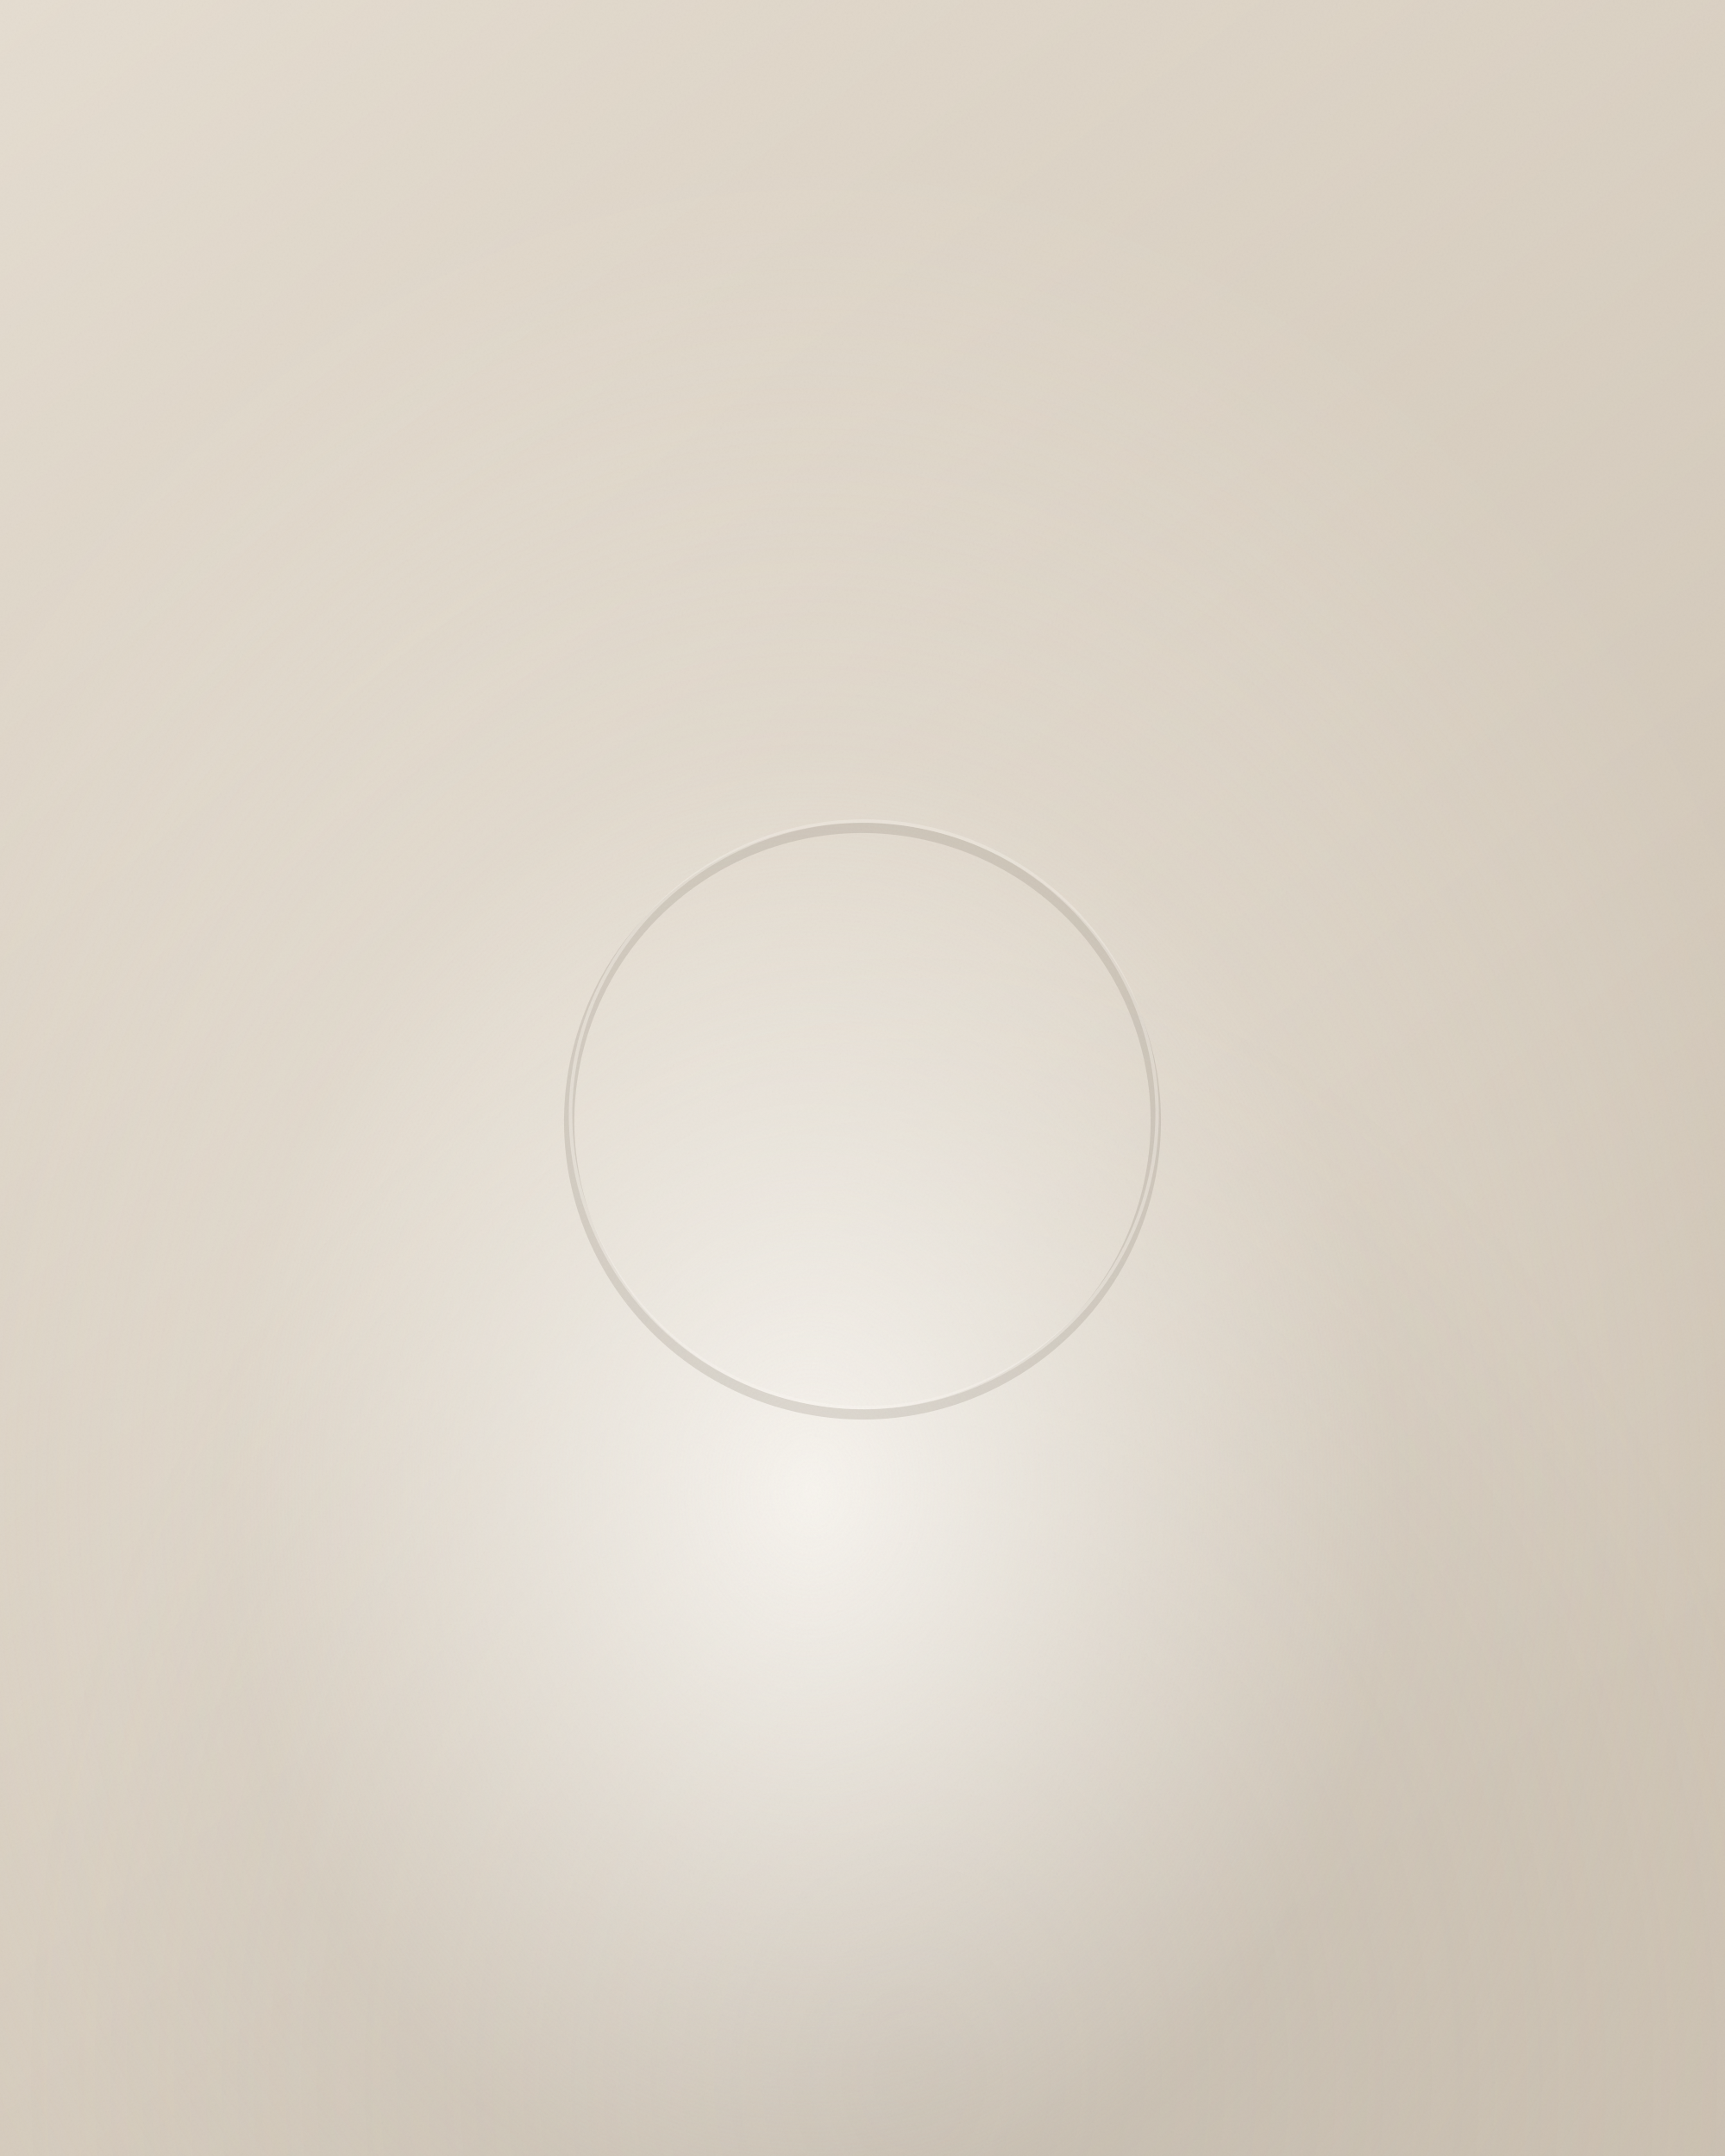
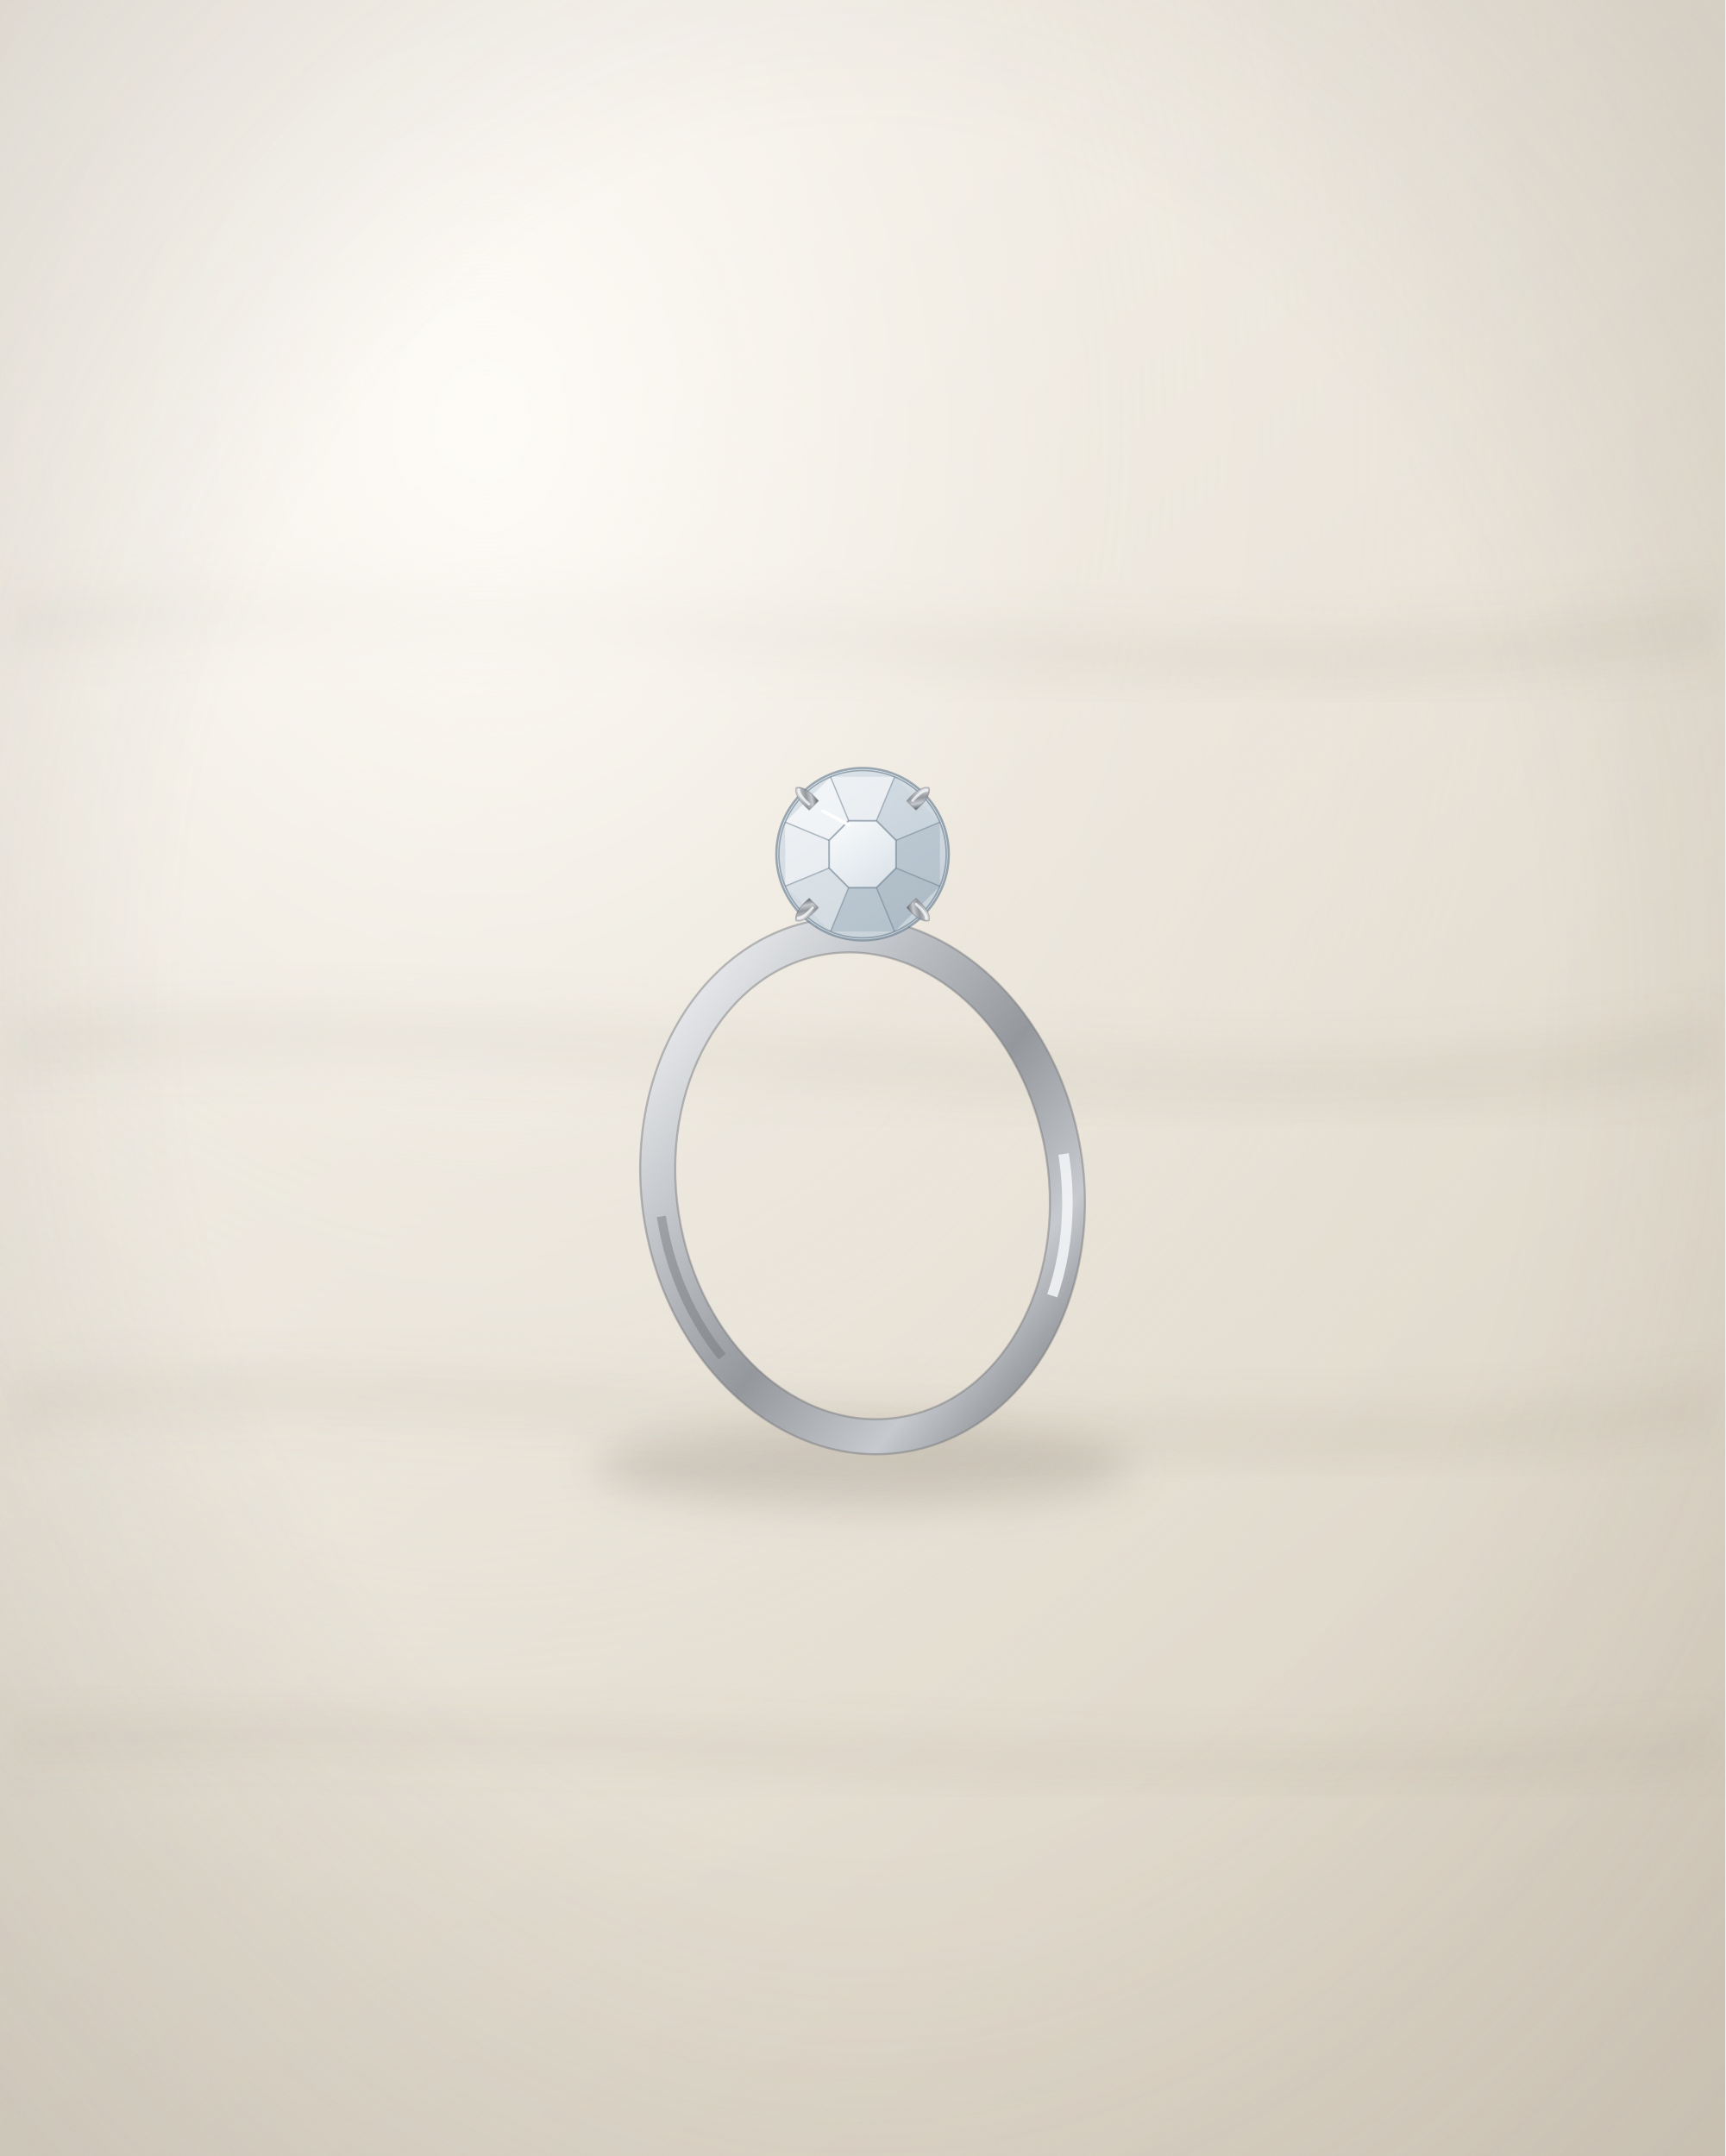
- <svg xmlns="http://www.w3.org/2000/svg" width="900" height="1125" viewBox="0 0 900 1125" role="img">
+ <svg xmlns="http://www.w3.org/2000/svg" width="880" height="1100" viewBox="0 0 880 1100" role="img">
  <defs>
-     <linearGradient id="g" x1="0" y1="0" x2="0.6" y2="1">
-       <stop offset="0" stop-color="#E4DCD0" />
-       <stop offset="1" stop-color="#CDC2B2" />
+     <linearGradient id="ground" x1="0.1" y1="0" x2="0.7" y2="1">
+       <stop offset="0" stop-color="#F2EEE6" />
+       <stop offset="1" stop-color="#DED6C8" />
    </linearGradient>
-     <radialGradient id="l" cx="47%" cy="69%" r="62%">
-       <stop offset="0" stop-color="#FFFDF9" stop-opacity="0.85" />
-       <stop offset="0.55" stop-color="#FFFDF9" stop-opacity="0.18" />
-       <stop offset="1" stop-color="#FFFDF9" stop-opacity="0" />
+     <radialGradient id="window" cx="28%" cy="20%" r="70%">
+       <stop offset="0" stop-color="#FFFDF8" stop-opacity="0.9" />
+       <stop offset="0.5" stop-color="#FFFDF8" stop-opacity="0.22" />
+       <stop offset="1" stop-color="#FFFDF8" stop-opacity="0" />
    </radialGradient>
-     <radialGradient id="s" cx="53%" cy="96%" r="52%">
-       <stop offset="0" stop-color="#6E6355" stop-opacity="0.22" />
-       <stop offset="1" stop-color="#6E6355" stop-opacity="0" />
+     <radialGradient id="vignette" cx="50%" cy="46%" r="72%">
+       <stop offset="0.55" stop-color="#6E6353" stop-opacity="0" />
+       <stop offset="1" stop-color="#6E6353" stop-opacity="0.2" />
    </radialGradient>
-     <filter id="n">
-       <feTurbulence type="fractalNoise" baseFrequency="0.85" numOctaves="2" stitchTiles="stitch" />
+     <linearGradient id="m-gold" x1="0.12" y1="0" x2="0.88" y2="1">
+       <stop offset="0" stop-color="#F0E3C0" />
+       <stop offset="0.26" stop-color="#C9AA6C" />
+       <stop offset="0.55" stop-color="#96793E" />
+       <stop offset="0.78" stop-color="#C9AA6C" />
+       <stop offset="1" stop-color="#6E5827" />
+     </linearGradient>
+     <linearGradient id="m-rose" x1="0.12" y1="0" x2="0.88" y2="1">
+       <stop offset="0" stop-color="#F0D5C6" />
+       <stop offset="0.26" stop-color="#C99C89" />
+       <stop offset="0.55" stop-color="#966B58" />
+       <stop offset="0.78" stop-color="#C99C89" />
+       <stop offset="1" stop-color="#6E4C3C" />
+     </linearGradient>
+     <linearGradient id="m-platinum" x1="0.12" y1="0" x2="0.88" y2="1">
+       <stop offset="0" stop-color="#F6F7F9" />
+       <stop offset="0.26" stop-color="#C6C9CD" />
+       <stop offset="0.55" stop-color="#93969B" />
+       <stop offset="0.78" stop-color="#C6C9CD" />
+       <stop offset="1" stop-color="#6F7276" />
+     </linearGradient>
+     <linearGradient id="m-white" x1="0.12" y1="0" x2="0.88" y2="1">
+       <stop offset="0" stop-color="#F7F8FA" />
+       <stop offset="0.26" stop-color="#CBCDD1" />
+       <stop offset="0.55" stop-color="#989BA0" />
+       <stop offset="0.78" stop-color="#CBCDD1" />
+       <stop offset="1" stop-color="#74777C" />
+     </linearGradient>
+     <linearGradient id="m-graphite" x1="0.12" y1="0" x2="0.88" y2="1">
+       <stop offset="0" stop-color="#C6C4BF" />
+       <stop offset="0.26" stop-color="#8E8B85" />
+       <stop offset="0.55" stop-color="#63615C" />
+       <stop offset="0.78" stop-color="#8E8B85" />
+       <stop offset="1" stop-color="#454340" />
+     </linearGradient>
+     <linearGradient id="m-wax" x1="0.12" y1="0" x2="0.88" y2="1">
+       <stop offset="0" stop-color="#EDE4E2" />
+       <stop offset="0.26" stop-color="#CDBFBD" />
+       <stop offset="0.55" stop-color="#A2938F" />
+       <stop offset="0.78" stop-color="#CDBFBD" />
+       <stop offset="1" stop-color="#7E716D" />
+     </linearGradient>
+     <linearGradient id="stone-cool" x1="0.15" y1="0" x2="0.8" y2="1">
+       <stop offset="0" stop-color="#DCE4EA" />
+       <stop offset="1" stop-color="#C6D0D8" />
+     </linearGradient>
+     <linearGradient id="table-cool" x1="0" y1="0" x2="0.7" y2="1">
+       <stop offset="0" stop-color="#FAFCFD" />
+       <stop offset="1" stop-color="#DCE4EA" />
+     </linearGradient>
+     <linearGradient id="stone-warm" x1="0.15" y1="0" x2="0.8" y2="1">
+       <stop offset="0" stop-color="#E4E1DA" />
+       <stop offset="1" stop-color="#CFCBC1" />
+     </linearGradient>
+     <linearGradient id="table-warm" x1="0" y1="0" x2="0.7" y2="1">
+       <stop offset="0" stop-color="#FDFCF9" />
+       <stop offset="1" stop-color="#E4E1DA" />
+     </linearGradient>
+     <filter id="soft" x="-60%" y="-60%" width="220%" height="220%">
+       <feGaussianBlur stdDeviation="10.56" />
+     </filter>
+     <filter id="softer" x="-60%" y="-60%" width="220%" height="220%">
+       <feGaussianBlur stdDeviation="27.456" />
+     </filter>
+     <filter id="grain">
+       <feTurbulence type="fractalNoise" baseFrequency="0.9" numOctaves="3" stitchTiles="stitch" />
      <feColorMatrix type="saturate" values="0" />
    </filter>
+     <linearGradient id="benchtop" x1="0" y1="0" x2="0.2" y2="1">
+       <stop offset="0" stop-color="#D6C4A6" />
+       <stop offset="0.5" stop-color="#C7B294" />
+       <stop offset="1" stop-color="#B29B7C" />
+     </linearGradient>
  </defs>
-   <rect width="900" height="1125" fill="url(#g)" />
-   <rect width="900" height="1125" fill="url(#s)" />
-   <rect width="900" height="1125" fill="url(#l)" />
-   <g transform="rotate(11 450 585)" opacity="0.5">
-     <ellipse cx="450" cy="585" rx="153" ry="153" fill="none" stroke="#8B8175" stroke-opacity="0.45" stroke-width="5.4" />
-     <ellipse cx="450" cy="585" rx="153" ry="153" fill="none" stroke="#FFFDF9" stroke-opacity="0.5" stroke-width="1.8" transform="translate(0 -3.6)" />
+   <rect width="880" height="1100" fill="url(#ground)" />
+   <path d="M -88 330.749 C 264 267.468, 616 394.03, 968 299.109" fill="none" stroke="#8C8271" stroke-opacity="0.1" stroke-width="31.64" filter="url(#soft)" />
+   <path d="M -88 546.378 C 264 480.01, 616 612.745, 968 513.194" fill="none" stroke="#8C8271" stroke-opacity="0.1" stroke-width="33.184" filter="url(#soft)" />
+   <path d="M -88 728.163 C 264 669.096, 616 787.231, 968 698.63" fill="none" stroke="#8C8271" stroke-opacity="0.1" stroke-width="29.534" filter="url(#soft)" />
+   <path d="M -88 897.898 C 264 853.517, 616 942.278, 968 875.707" fill="none" stroke="#8C8271" stroke-opacity="0.1" stroke-width="22.19" filter="url(#soft)" />
+   <rect width="880" height="1100" fill="url(#window)" />
+   <ellipse cx="440" cy="748" rx="137.5" ry="20.625" fill="#6B6153" opacity="0.22" filter="url(#soft)" />
+   <g transform="rotate(-9 440 605)">
+     <path d="M 327.25 605 a 112.75 137.5 0 1 0 225.5 0 a 112.75 137.5 0 1 0 -225.5 0 Z M 345.125 605 a 94.875 119.625 0 1 0 189.75 0 a 94.875 119.625 0 1 0 -189.75 0 Z" fill="url(#m-platinum)" fill-rule="evenodd" />
+     <ellipse cx="440" cy="605" rx="103.812" ry="128.562" fill="none" stroke="#F6F7F9" stroke-opacity="0.85" stroke-width="5.362" stroke-dasharray="95.837 1001" stroke-dashoffset="22.55" />
+     <ellipse cx="440" cy="605" rx="103.812" ry="128.562" fill="none" stroke="#6F7276" stroke-opacity="0.45" stroke-width="4.647" stroke-dasharray="78.925 1001" stroke-dashoffset="-287.787" />
+     <path d="M 327.25 605 a 112.75 137.5 0 1 0 225.5 0 a 112.75 137.5 0 1 0 -225.5 0 Z M 345.125 605 a 94.875 119.625 0 1 0 189.75 0 a 94.875 119.625 0 1 0 -189.75 0 Z" fill="none" fill-rule="evenodd" stroke="#6F7276" stroke-opacity="0.45" stroke-width="1.073" />
  </g>
-   <rect width="900" height="1125" filter="url(#n)" opacity="0.045" />
+   <path d="M 410.08 457.82 L 422.4 475.75            L 457.6 475.75 L 469.92 457.82 Z" fill="url(#m-platinum)" />
+   <path d="M 416.24 471.9 L 463.76 471.9" stroke="#6F7276" stroke-opacity="0.3" stroke-width="3.08" />
+   <g>
+     <circle cx="440" cy="435.82" r="44" fill="url(#stone-cool)" />
+     <polygon points="479.431,452.153 456.333,475.251 447.072,452.893 457.073,442.892" fill="#6E8798" opacity="0.300" />
+     <line x1="479.431" y1="452.153" x2="457.073" y2="442.892" stroke="#5E7284" stroke-opacity="0.45" stroke-width="0.704" />
+     <polygon points="456.333,475.251 423.667,475.251 432.928,452.893 447.072,452.893" fill="#6E8798" opacity="0.230" />
+     <line x1="456.333" y1="475.251" x2="447.072" y2="452.893" stroke="#5E7284" stroke-opacity="0.45" stroke-width="0.704" />
+     <polygon points="423.667,475.251 400.569,452.153 422.927,442.892 432.928,452.893" fill="#FFFFFF" opacity="0.160" />
+     <line x1="423.667" y1="475.251" x2="432.928" y2="452.893" stroke="#5E7284" stroke-opacity="0.45" stroke-width="0.704" />
+     <polygon points="400.569,452.153 400.569,419.487 422.927,428.748 422.927,442.892" fill="#FFFFFF" opacity="0.514" />
+     <line x1="400.569" y1="452.153" x2="422.927" y2="442.892" stroke="#5E7284" stroke-opacity="0.45" stroke-width="0.704" />
+     <polygon points="400.569,419.487 423.667,396.389 432.928,418.747 422.927,428.748" fill="#FFFFFF" opacity="0.660" />
+     <line x1="400.569" y1="419.487" x2="422.927" y2="428.748" stroke="#5E7284" stroke-opacity="0.45" stroke-width="0.704" />
+     <polygon points="423.667,396.389 456.333,396.389 447.072,418.747 432.928,418.747" fill="#FFFFFF" opacity="0.514" />
+     <line x1="423.667" y1="396.389" x2="432.928" y2="418.747" stroke="#5E7284" stroke-opacity="0.45" stroke-width="0.704" />
+     <polygon points="456.333,396.389 479.431,419.487 457.073,428.748 447.072,418.747" fill="#6E8798" opacity="0.060" />
+     <line x1="456.333" y1="396.389" x2="447.072" y2="418.747" stroke="#5E7284" stroke-opacity="0.45" stroke-width="0.704" />
+     <polygon points="479.431,419.487 479.431,452.153 457.073,442.892 457.073,428.748" fill="#6E8798" opacity="0.230" />
+     <line x1="479.431" y1="419.487" x2="457.073" y2="428.748" stroke="#5E7284" stroke-opacity="0.45" stroke-width="0.704" />
+     <polygon points="457.073,442.892 447.072,452.893 432.928,452.893 422.927,442.892 422.927,428.748 432.928,418.747 447.072,418.747 457.073,428.748" fill="url(#table-cool)" />
+     <polygon points="457.073,442.892 447.072,452.893 432.928,452.893 422.927,442.892 422.927,428.748 432.928,418.747 447.072,418.747 457.073,428.748" fill="none" stroke="#5E7284" stroke-opacity="0.55" stroke-width="0.845" />
+     <circle cx="440" cy="435.82" r="42.68" fill="none" stroke="#526676" stroke-opacity="0.5" stroke-width="0.704" />
+     <circle cx="440" cy="435.82" r="44" fill="none" stroke="#63788A" stroke-opacity="0.6" stroke-width="1.126" />
+     <path d="M 419.76 413.82 l 13.2 7.04" stroke="#FFFFFF" stroke-opacity="0.95" stroke-width="1.69" stroke-linecap="round" />
+   </g>
+   <g transform="rotate(135 469.2459 465.0659)">
+     <path d="M 465.946 471.226 Q 465.286 460.666, 469.246 458.466                Q 473.206 460.666, 472.546 471.226 Z" fill="url(#m-platinum)" stroke="#6F7276" stroke-opacity="0.4" stroke-width="0.616" />
+     <path d="M 467.926 469.026 Q 467.486 461.986, 469.466 460.226" fill="none" stroke="#F6F7F9" stroke-opacity="0.8" stroke-width="1.408" stroke-linecap="round" />
+   </g>
+   <g transform="rotate(225 410.7541 465.0659)">
+     <path d="M 407.454 471.226 Q 406.794 460.666, 410.754 458.466                Q 414.714 460.666, 414.054 471.226 Z" fill="url(#m-platinum)" stroke="#6F7276" stroke-opacity="0.4" stroke-width="0.616" />
+     <path d="M 409.434 469.026 Q 408.994 461.986, 410.974 460.226" fill="none" stroke="#F6F7F9" stroke-opacity="0.8" stroke-width="1.408" stroke-linecap="round" />
+   </g>
+   <g transform="rotate(315 410.7541 406.5741)">
+     <path d="M 407.454 412.734 Q 406.794 402.174, 410.754 399.974                Q 414.714 402.174, 414.054 412.734 Z" fill="url(#m-platinum)" stroke="#6F7276" stroke-opacity="0.4" stroke-width="0.616" />
+     <path d="M 409.434 410.534 Q 408.994 403.494, 410.974 401.734" fill="none" stroke="#F6F7F9" stroke-opacity="0.8" stroke-width="1.408" stroke-linecap="round" />
+   </g>
+   <g transform="rotate(405 469.2459 406.5741)">
+     <path d="M 465.946 412.734 Q 465.286 402.174, 469.246 399.974                Q 473.206 402.174, 472.546 412.734 Z" fill="url(#m-platinum)" stroke="#6F7276" stroke-opacity="0.4" stroke-width="0.616" />
+     <path d="M 467.926 410.534 Q 467.486 403.494, 469.466 401.734" fill="none" stroke="#F6F7F9" stroke-opacity="0.8" stroke-width="1.408" stroke-linecap="round" />
+   </g>
+   <rect width="880" height="1100" fill="url(#vignette)" />
+   <rect width="880" height="1100" filter="url(#grain)" opacity="0.05" style="mix-blend-mode:overlay" />
</svg>
